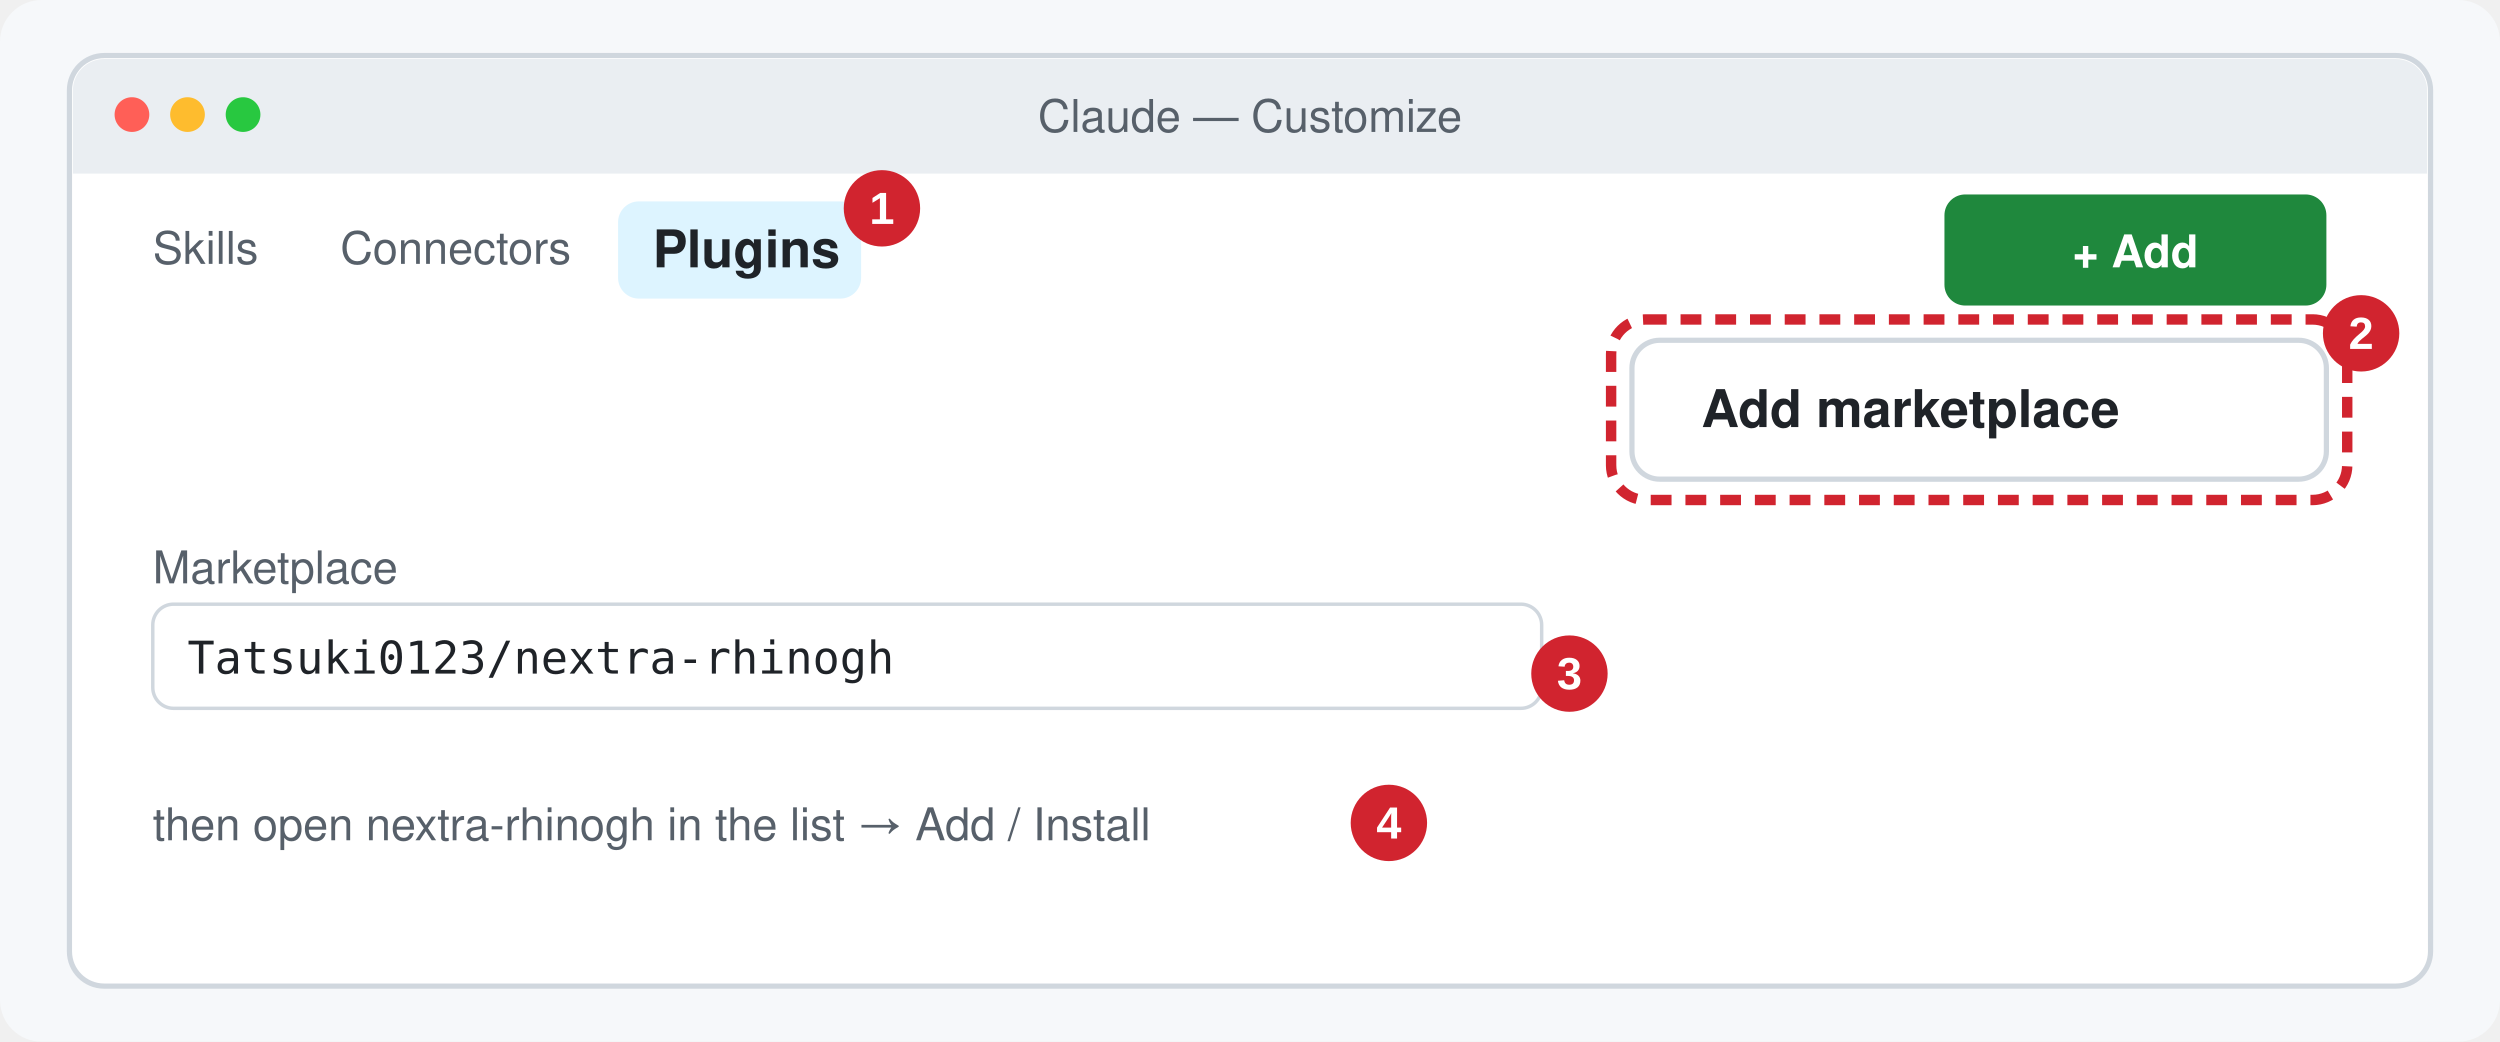
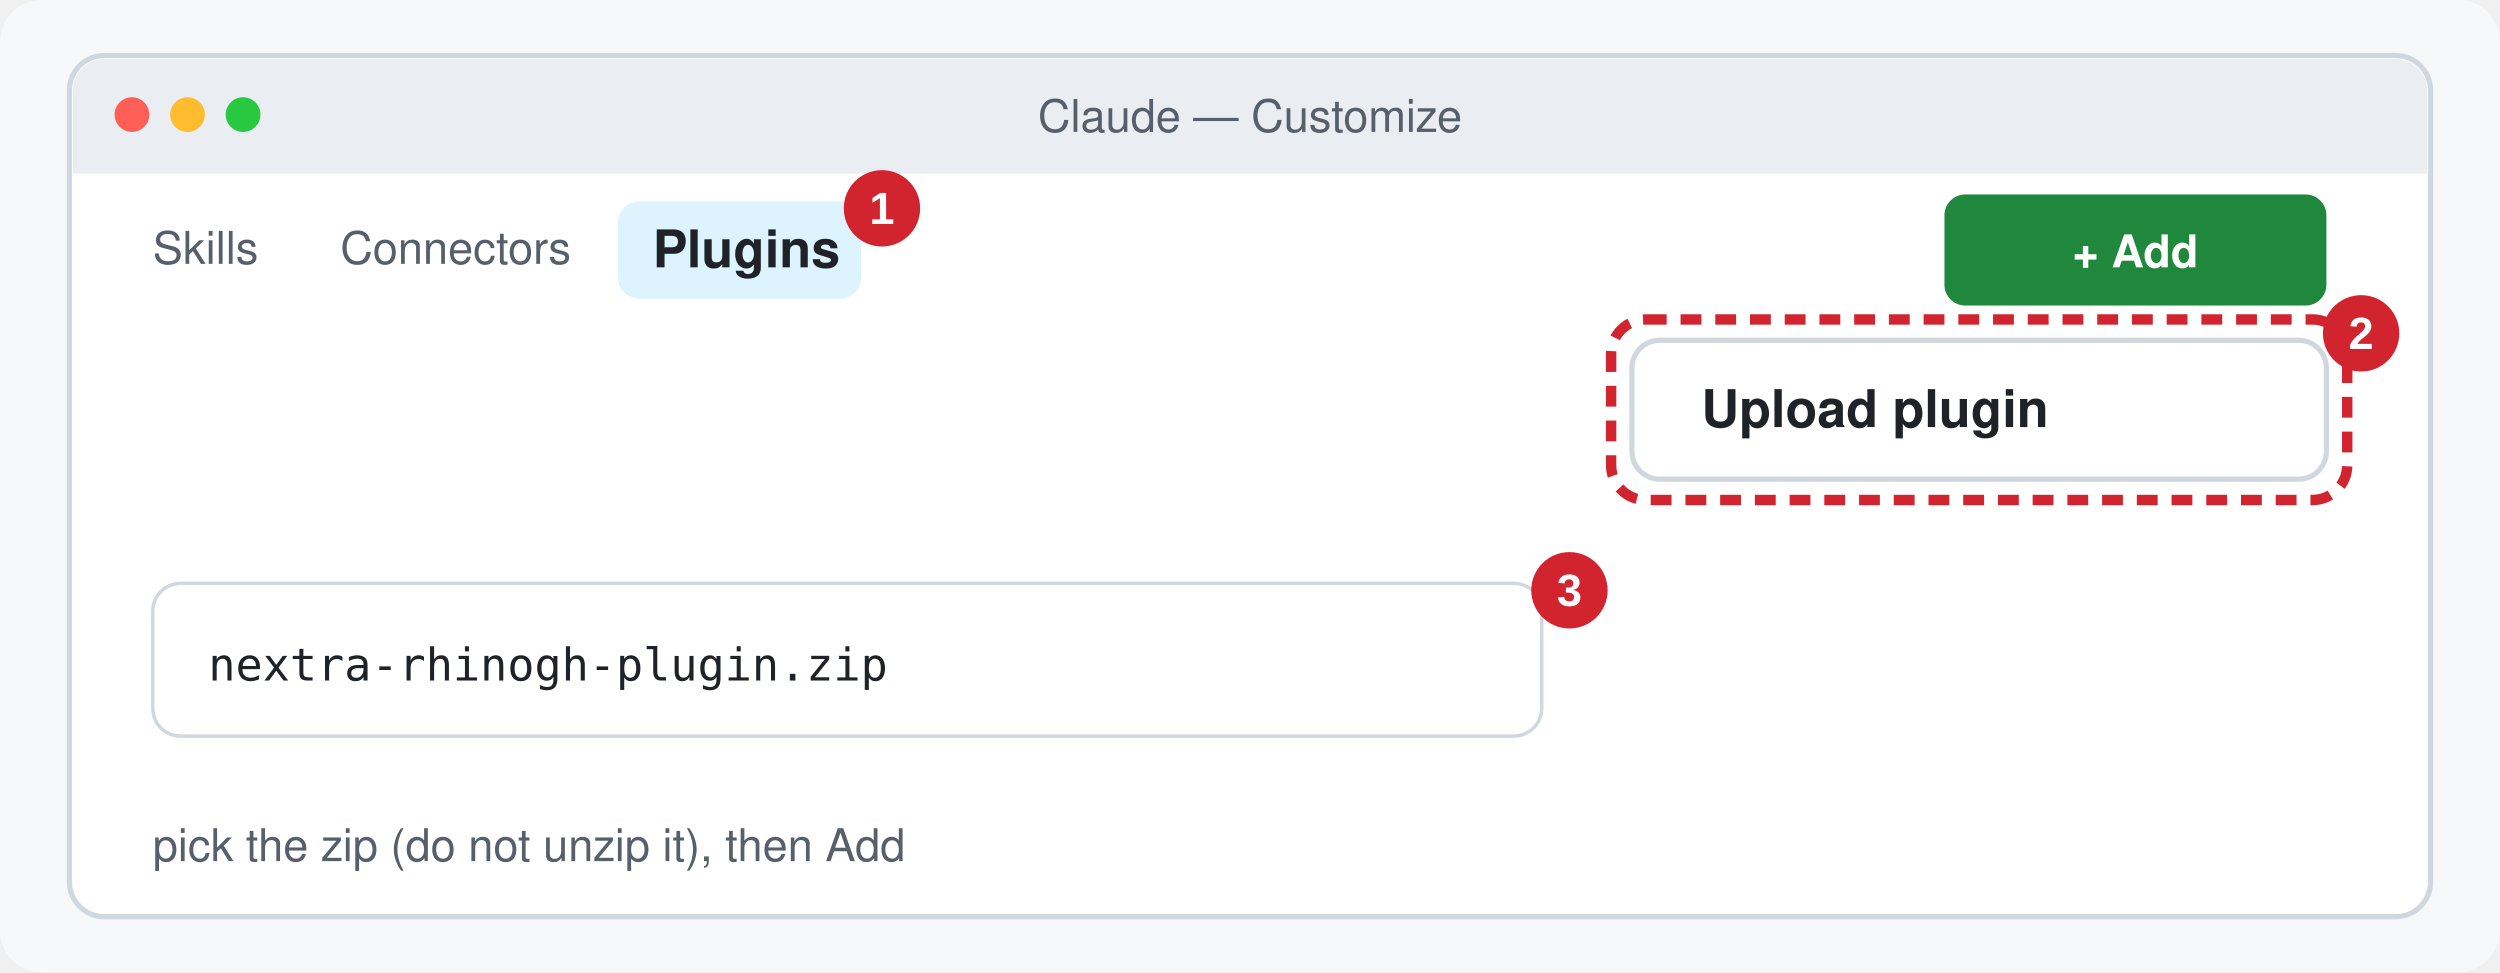
- <svg xmlns="http://www.w3.org/2000/svg" viewBox="0 0 720 300" width="720" height="300">
+ <svg xmlns="http://www.w3.org/2000/svg" viewBox="0 0 720 280" width="720" height="280">
  <style>
.bg{fill:#f6f8fa}.win{fill:#fff;stroke:#d0d7de;stroke-width:1.5}.bar{fill:#eaeef2}.t{font:600 15px Segoe UI,Helvetica,Arial,sans-serif;fill:#1f2328}
.s{font:13px Segoe UI,Helvetica,Arial,sans-serif;fill:#57606a}.m{font:13px Consolas,Menlo,monospace;fill:#1f2328}.f{fill:#fff;stroke:#d0d7de}
.nav{fill:#eaeef2}.navsel{fill:#ddf4ff}.btn{fill:#1f883d}.bt{font:600 13px Segoe UI,Helvetica,Arial,sans-serif;fill:#fff}
.ring{fill:none;stroke:#d1242f;stroke-width:3;stroke-dasharray:6 4}.badge{fill:#d1242f}.bn{font:700 13px Segoe UI,Arial,sans-serif;fill:#fff}
.term{fill:#0d1117}.tt{font:13px Consolas,Menlo,monospace;fill:#e6edf3}.tg{font:13px Consolas,Menlo,monospace;fill:#3fb950}.tp{font:13px Consolas,Menlo,monospace;fill:#8b949e}
@media (prefers-color-scheme: dark){.bg{fill:#0d1117}.win{fill:#161b22;stroke:#3d444d}.bar{fill:#21262d}.t,.m{fill:#e6edf3}.s{fill:#9da7b3}
.f{fill:#0d1117;stroke:#3d444d}.nav{fill:#21262d}.navsel{fill:#1f3a5f}}
</style>
-   <rect class="bg" width="720" height="300" rx="12" />
-   <rect class="win" x="20" y="16" width="680" height="268" rx="10" />
+   <rect class="bg" width="720" height="280" rx="12" />
+   <rect class="win" x="20" y="16" width="680" height="248" rx="10" />
  <path class="bar" d="M21 50V26a9 9 0 0 1 9-9h660a9 9 0 0 1 9 9v24z" />
  <circle cx="38" cy="33" r="5" fill="#ff5f57" />
  <circle cx="54" cy="33" r="5" fill="#febc2e" />
  <circle cx="70" cy="33" r="5" fill="#28c840" />
  <text class="s" x="360.0" y="38" text-anchor="middle">Claude — Customize</text>
  <text class="s" x="44" y="76">Skills</text>
  <text class="s" x="98" y="76">Connectors</text>
  <rect class="navsel" x="178" y="58" width="70" height="28" rx="6" />
  <text class="t" x="188" y="77">Plugins</text>
  <circle class="badge" cx="254" cy="60" r="11" />
  <text class="bn" x="254" y="64.5" text-anchor="middle">1</text>
  <rect class="btn" x="560" y="56" width="110" height="32" rx="6" />
  <text class="bt" x="615.0" y="77" text-anchor="middle">+ Add</text>
  <rect class="win" x="470" y="98" width="200" height="40" rx="8" />
-   <text class="t" x="490" y="123">Add marketplace</text>
+   <text class="t" x="490" y="123">Upload plugin</text>
  <rect class="ring" x="464" y="92" width="212" height="52" rx="10" />
  <circle class="badge" cx="680" cy="96" r="11" />
  <text class="bn" x="680" y="100.5" text-anchor="middle">2</text>
-   <text class="s" x="44" y="168">Marketplace</text>
-   <rect class="f" x="44" y="174" width="400" height="30" rx="6" />
-   <text class="m" x="54" y="194">Tatsuki0123/nextra-rhinogh</text>
-   <circle class="badge" cx="452" cy="194" r="11" />
-   <text class="bn" x="452" y="198.5" text-anchor="middle">3</text>
-   <text class="s" x="44" y="242">then open  nextra-rhinogh  in the list →  Add / Install</text>
-   <circle class="badge" cx="400" cy="237" r="11" />
-   <text class="bn" x="400" y="241.5" text-anchor="middle">4</text>
+   <rect class="f" x="44" y="168" width="400" height="44" rx="8" />
+   <text class="m" x="60" y="196">nextra-rhinogh-plugin.zip</text>
+   <circle class="badge" cx="452" cy="170" r="11" />
+   <text class="bn" x="452" y="174.5" text-anchor="middle">3</text>
+   <text class="s" x="44" y="248">pick the zip (do not unzip it), then Add</text>
</svg>
